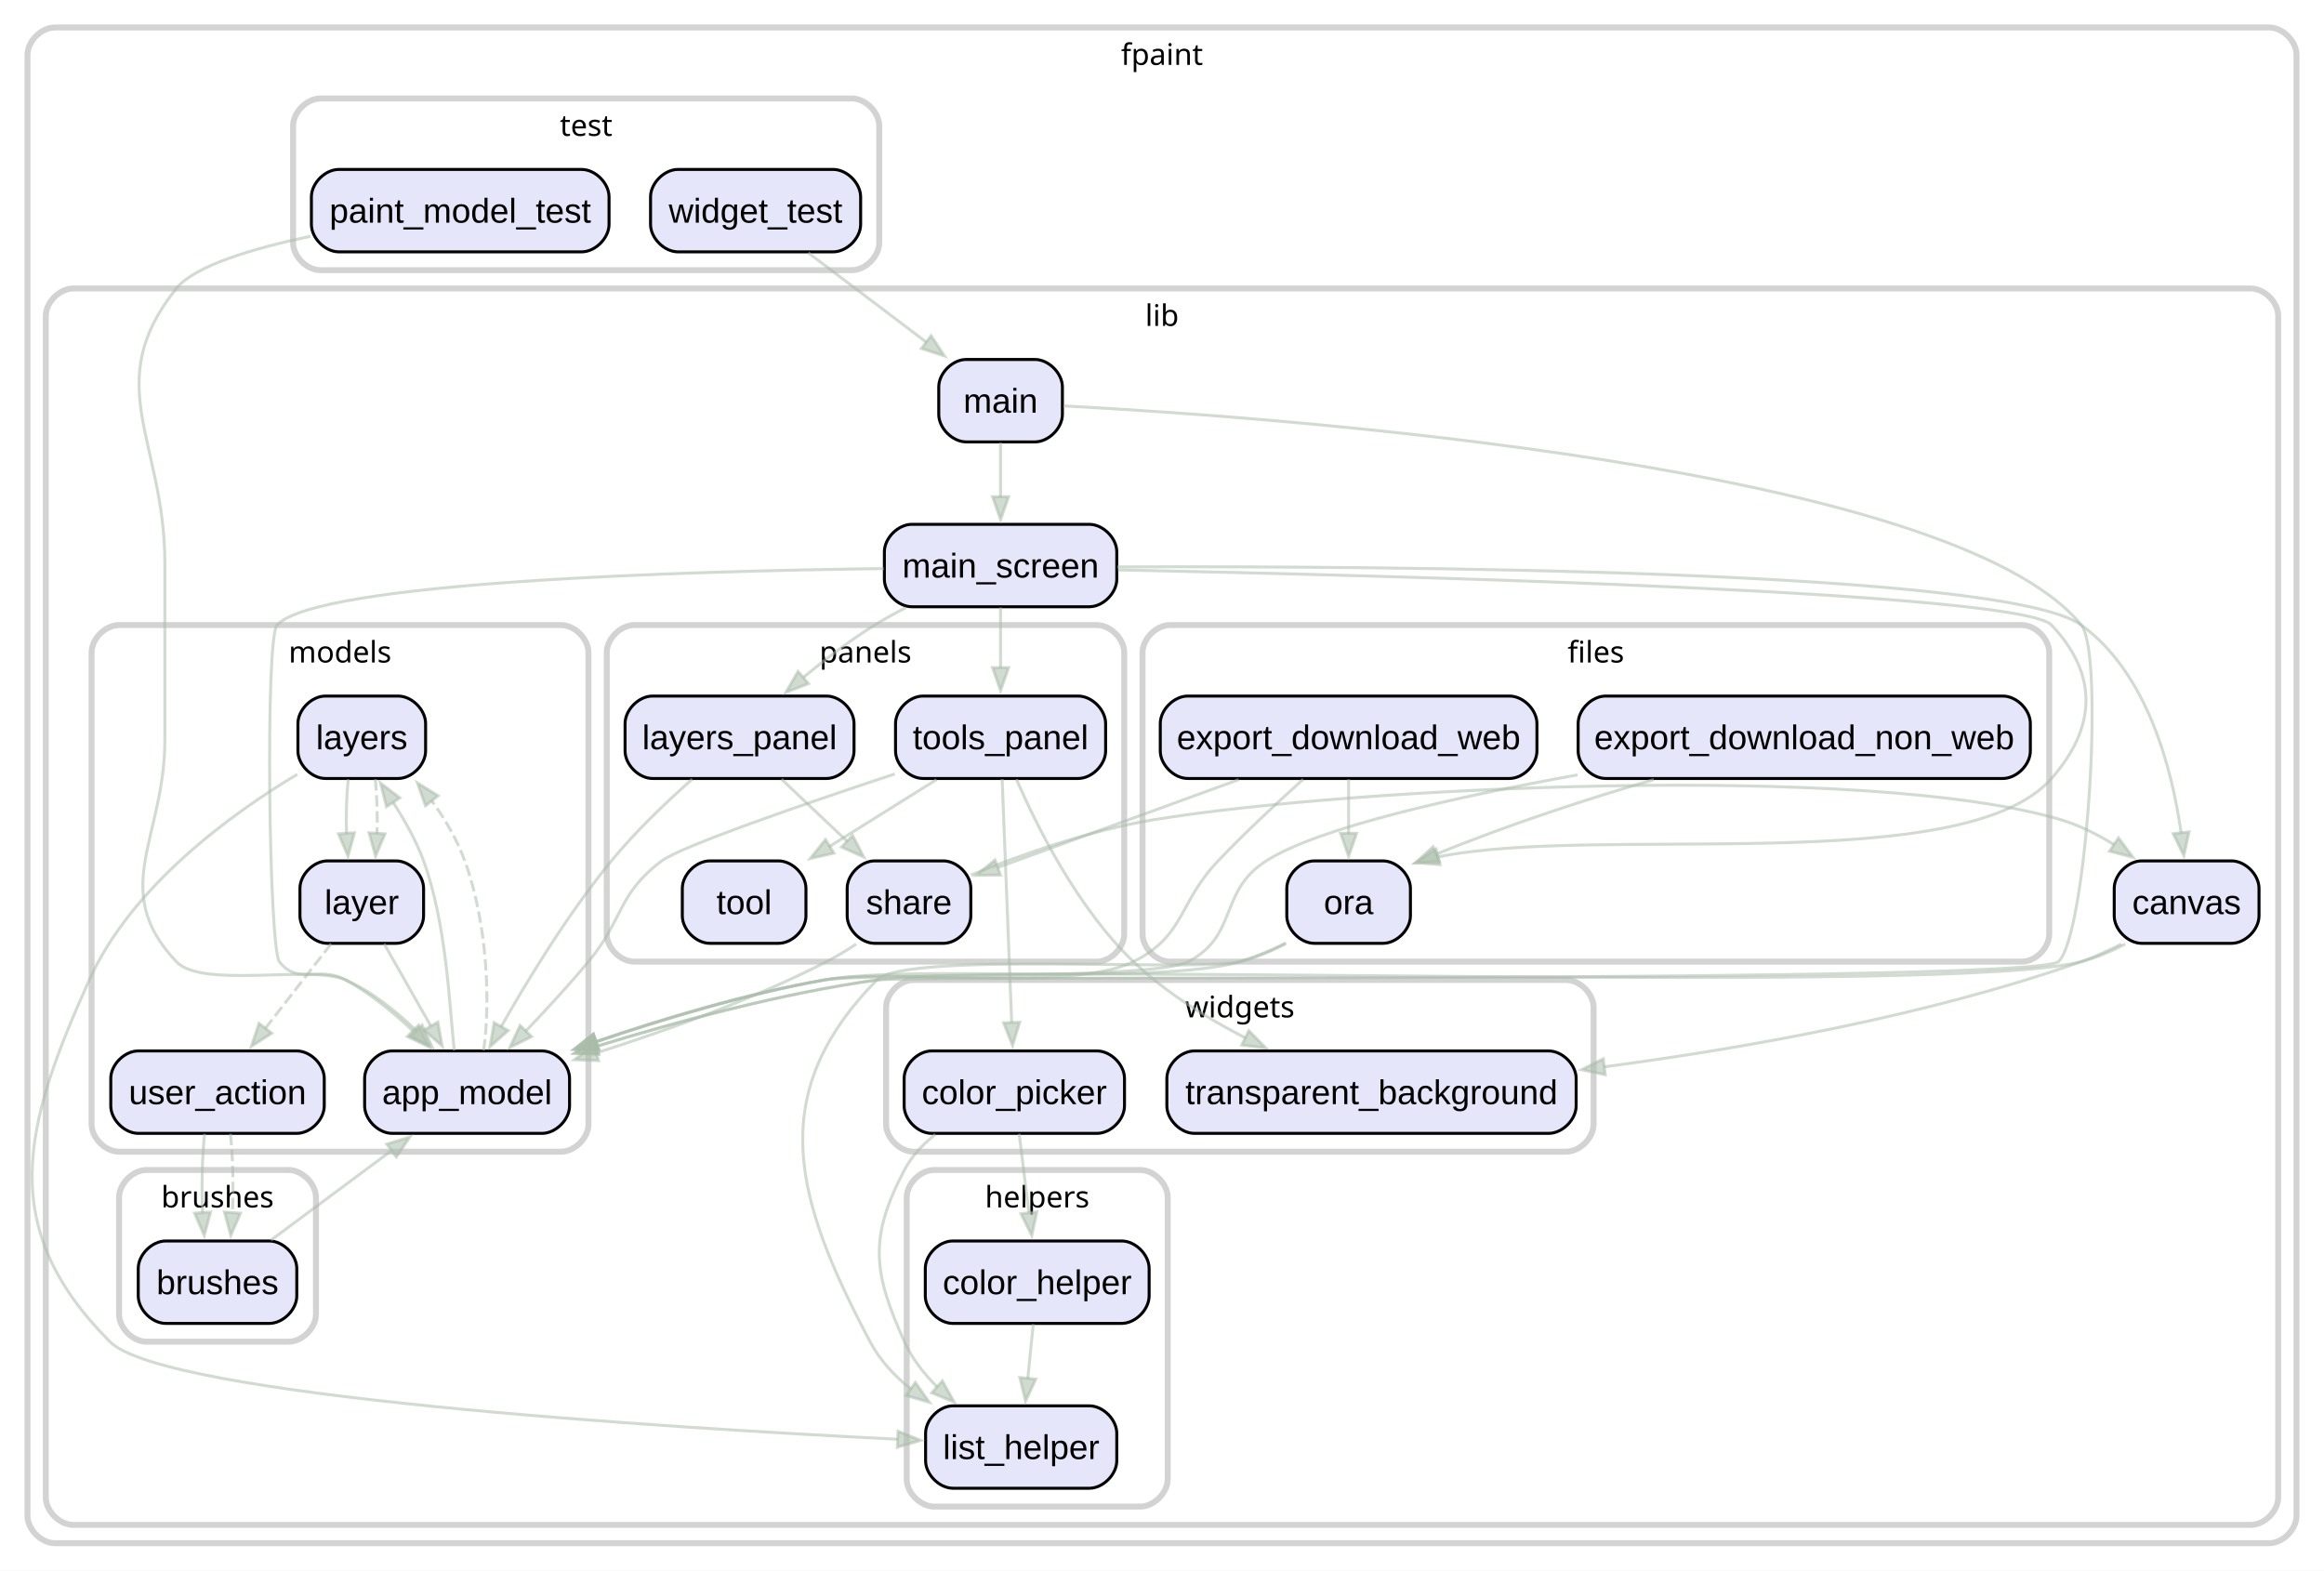
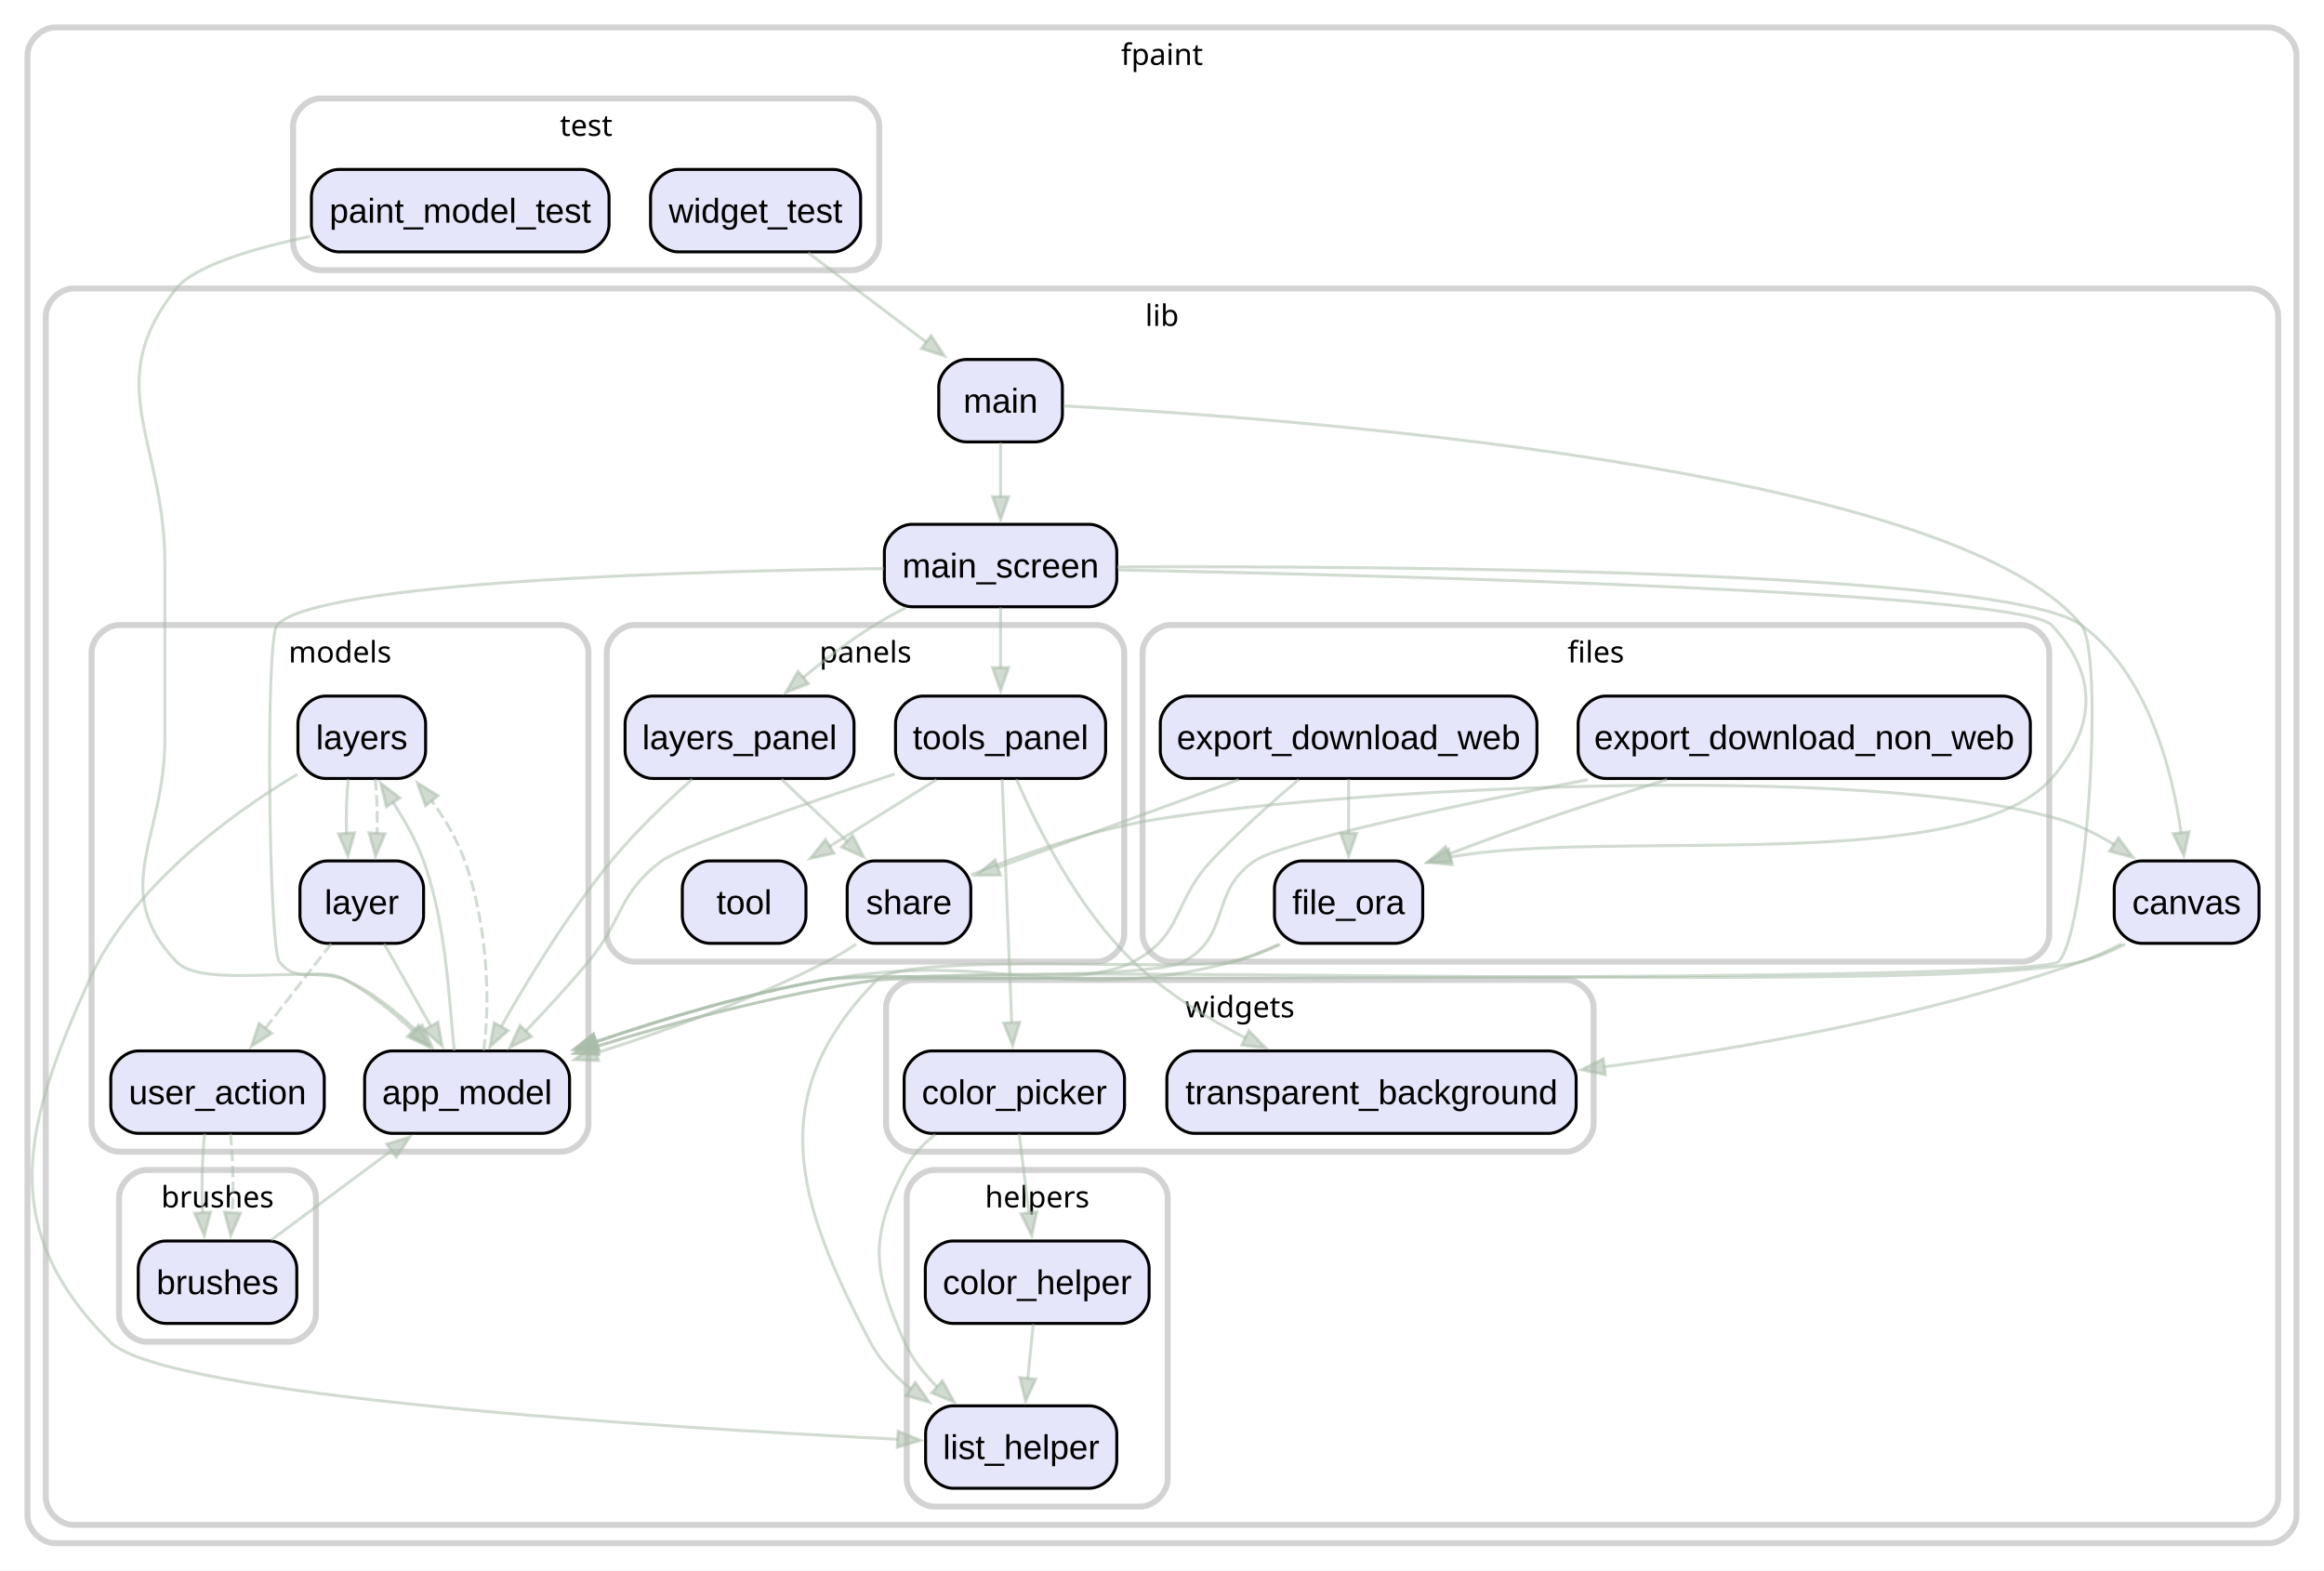
<svg xmlns="http://www.w3.org/2000/svg" width="1015pt" height="686pt" viewBox="0.00 0.00 1015.00 686.00">
  <g id="graph0" class="graph" transform="scale(1 1) rotate(0) translate(4 682)">
    <polygon fill="white" stroke="none" points="-4,4 -4,-682 1011,-682 1011,4 -4,4" />
    <g id="clust1" class="cluster">
      <path fill="none" stroke="lightgray" stroke-width="2.6" d="M20,-8C20,-8 987,-8 987,-8 993,-8 999,-14 999,-20 999,-20 999,-658 999,-658 999,-664 993,-670 987,-670 987,-670 20,-670 20,-670 14,-670 8,-664 8,-658 8,-658 8,-20 8,-20 8,-14 14,-8 20,-8" />
      <text text-anchor="middle" x="503.5" y="-653.65" font-family="Arial Black" font-size="13.00">fpaint</text>
    </g>
    <g id="clust2" class="cluster">
      <path fill="none" stroke="lightgray" stroke-width="2.6" d="M136,-564C136,-564 368,-564 368,-564 374,-564 380,-570 380,-576 380,-576 380,-627 380,-627 380,-633 374,-639 368,-639 368,-639 136,-639 136,-639 130,-639 124,-633 124,-627 124,-627 124,-576 124,-576 124,-570 130,-564 136,-564" />
      <text text-anchor="middle" x="252" y="-622.65" font-family="Arial Black" font-size="13.00">test</text>
    </g>
    <g id="clust3" class="cluster">
      <path fill="none" stroke="lightgray" stroke-width="2.6" d="M28,-16C28,-16 979,-16 979,-16 985,-16 991,-22 991,-28 991,-28 991,-544 991,-544 991,-550 985,-556 979,-556 979,-556 28,-556 28,-556 22,-556 16,-550 16,-544 16,-544 16,-28 16,-28 16,-22 22,-16 28,-16" />
      <text text-anchor="middle" x="503.5" y="-539.65" font-family="Arial Black" font-size="13.00">lib</text>
    </g>
    <g id="clust4" class="cluster">
      <path fill="none" stroke="lightgray" stroke-width="2.6" d="M60,-96C60,-96 122,-96 122,-96 128,-96 134,-102 134,-108 134,-108 134,-159 134,-159 134,-165 128,-171 122,-171 122,-171 60,-171 60,-171 54,-171 48,-165 48,-159 48,-159 48,-108 48,-108 48,-102 54,-96 60,-96" />
      <text text-anchor="middle" x="91" y="-154.65" font-family="Arial Black" font-size="13.00">brushes</text>
    </g>
    <g id="clust5" class="cluster">
      <path fill="none" stroke="lightgray" stroke-width="2.6" d="M273,-262C273,-262 475,-262 475,-262 481,-262 487,-268 487,-274 487,-274 487,-397 487,-397 487,-403 481,-409 475,-409 475,-409 273,-409 273,-409 267,-409 261,-403 261,-397 261,-397 261,-274 261,-274 261,-268 267,-262 273,-262" />
      <text text-anchor="middle" x="374" y="-392.65" font-family="Arial Black" font-size="13.00">panels</text>
    </g>
    <g id="clust6" class="cluster">
      <path fill="none" stroke="lightgray" stroke-width="2.6" d="M48,-179C48,-179 241,-179 241,-179 247,-179 253,-185 253,-191 253,-191 253,-397 253,-397 253,-403 247,-409 241,-409 241,-409 48,-409 48,-409 42,-409 36,-403 36,-397 36,-397 36,-191 36,-191 36,-185 42,-179 48,-179" />
      <text text-anchor="middle" x="144.5" y="-392.65" font-family="Arial Black" font-size="13.00">models</text>
    </g>
    <g id="clust7" class="cluster">
      <path fill="none" stroke="lightgray" stroke-width="2.6" d="M507,-262C507,-262 879,-262 879,-262 885,-262 891,-268 891,-274 891,-274 891,-397 891,-397 891,-403 885,-409 879,-409 879,-409 507,-409 507,-409 501,-409 495,-403 495,-397 495,-397 495,-274 495,-274 495,-268 501,-262 507,-262" />
      <text text-anchor="middle" x="693" y="-392.65" font-family="Arial Black" font-size="13.00">files</text>
    </g>
    <g id="clust8" class="cluster">
      <path fill="none" stroke="lightgray" stroke-width="2.6" d="M404,-24C404,-24 494,-24 494,-24 500,-24 506,-30 506,-36 506,-36 506,-159 506,-159 506,-165 500,-171 494,-171 494,-171 404,-171 404,-171 398,-171 392,-165 392,-159 392,-159 392,-36 392,-36 392,-30 398,-24 404,-24" />
      <text text-anchor="middle" x="449" y="-154.65" font-family="Arial Black" font-size="13.00">helpers</text>
    </g>
    <g id="clust9" class="cluster">
      <path fill="none" stroke="lightgray" stroke-width="2.6" d="M395,-179C395,-179 680,-179 680,-179 686,-179 692,-185 692,-191 692,-191 692,-242 692,-242 692,-248 686,-254 680,-254 680,-254 395,-254 395,-254 389,-254 383,-248 383,-242 383,-242 383,-191 383,-191 383,-185 389,-179 395,-179" />
      <text text-anchor="middle" x="537.5" y="-237.65" font-family="Arial Black" font-size="13.00">widgets</text>
    </g>
    <g id="node1" class="node">
      <path fill="Lavender" stroke="black" stroke-width="1.3" d="M250,-608C250,-608 144,-608 144,-608 138,-608 132,-602 132,-596 132,-596 132,-584 132,-584 132,-578 138,-572 144,-572 144,-572 250,-572 250,-572 256,-572 262,-578 262,-584 262,-584 262,-596 262,-596 262,-602 256,-608 250,-608" />
      <text text-anchor="middle" x="197" y="-584.75" font-family="Arial" font-size="15.00">paint_model_test</text>
    </g>
    <g id="node10" class="node">
      <path fill="Lavender" stroke="black" stroke-width="1.3" d="M232.75,-223C232.75,-223 167.25,-223 167.25,-223 161.25,-223 155.25,-217 155.25,-211 155.25,-211 155.25,-199 155.25,-199 155.25,-193 161.25,-187 167.25,-187 167.25,-187 232.75,-187 232.75,-187 238.75,-187 244.75,-193 244.75,-199 244.75,-199 244.75,-211 244.75,-211 244.75,-217 238.75,-223 232.75,-223" />
      <text text-anchor="middle" x="200" y="-199.75" font-family="Arial" font-size="15.00">app_model</text>
    </g>
    <g id="edge1" class="edge">
      <path fill="none" stroke="#aabbaa" stroke-width="1.3" stroke-opacity="0.533" d="M131.52,-578.8C105.96,-573.4 80.88,-565.82 73,-556 39.59,-514.37 68,-489.38 68,-436 68,-436 68,-436 68,-359 68,-315.83 43.34,-293.37 73,-262 84.36,-249.98 131.91,-260.77 147,-254 158.55,-248.82 169.31,-240.14 178.08,-231.58" />
      <polygon fill="#aabbaa" fill-opacity="0.533" stroke="#aabbaa" stroke-width="1.3" stroke-opacity="0.533" points="180.37,-234.25 184.77,-224.62 175.32,-229.4 180.37,-234.25" />
    </g>
    <g id="node2" class="node">
      <path fill="Lavender" stroke="black" stroke-width="1.3" d="M359.88,-608C359.88,-608 292.12,-608 292.12,-608 286.12,-608 280.12,-602 280.12,-596 280.12,-596 280.12,-584 280.12,-584 280.12,-578 286.12,-572 292.12,-572 292.12,-572 359.88,-572 359.88,-572 365.88,-572 371.88,-578 371.88,-584 371.88,-584 371.88,-596 371.88,-596 371.88,-602 365.88,-608 359.88,-608" />
      <text text-anchor="middle" x="326" y="-584.75" font-family="Arial" font-size="15.00">widget_test</text>
    </g>
    <g id="node12" class="node">
      <path fill="Lavender" stroke="black" stroke-width="1.3" d="M448,-525C448,-525 418,-525 418,-525 412,-525 406,-519 406,-513 406,-513 406,-501 406,-501 406,-495 412,-489 418,-489 418,-489 448,-489 448,-489 454,-489 460,-495 460,-501 460,-501 460,-513 460,-513 460,-519 454,-525 448,-525" />
      <text text-anchor="middle" x="433" y="-501.75" font-family="Arial" font-size="15.00">main</text>
    </g>
    <g id="edge2" class="edge">
      <path fill="none" stroke="#aabbaa" stroke-width="1.3" stroke-opacity="0.533" d="M348.95,-571.62C364.05,-560.2 384.01,-545.08 400.7,-532.45" />
      <polygon fill="#aabbaa" fill-opacity="0.533" stroke="#aabbaa" stroke-width="1.3" stroke-opacity="0.533" points="402.65,-535.36 408.51,-526.54 398.43,-529.78 402.65,-535.36" />
    </g>
    <g id="node3" class="node">
      <path fill="Lavender" stroke="black" stroke-width="1.3" d="M113.62,-140C113.62,-140 68.38,-140 68.38,-140 62.38,-140 56.38,-134 56.38,-128 56.38,-128 56.38,-116 56.38,-116 56.38,-110 62.38,-104 68.38,-104 68.38,-104 113.62,-104 113.62,-104 119.62,-104 125.62,-110 125.62,-116 125.62,-116 125.62,-128 125.62,-128 125.62,-134 119.62,-140 113.62,-140" />
      <text text-anchor="middle" x="91" y="-116.75" font-family="Arial" font-size="15.00">brushes</text>
    </g>
    <g id="edge3" class="edge">
      <path fill="none" stroke="#aabbaa" stroke-width="1.3" stroke-opacity="0.533" d="M114.34,-140.35C129.71,-151.77 150.05,-166.88 167.05,-179.52" />
      <polygon fill="#aabbaa" fill-opacity="0.533" stroke="#aabbaa" stroke-width="1.3" stroke-opacity="0.533" points="164.92,-182.29 175.04,-185.45 169.1,-176.68 164.92,-182.29" />
    </g>
    <g id="node4" class="node">
      <path fill="Lavender" stroke="black" stroke-width="1.3" d="M466.88,-378C466.88,-378 399.12,-378 399.12,-378 393.12,-378 387.12,-372 387.12,-366 387.12,-366 387.12,-354 387.12,-354 387.12,-348 393.12,-342 399.12,-342 399.12,-342 466.88,-342 466.88,-342 472.88,-342 478.88,-348 478.88,-354 478.88,-354 478.88,-366 478.88,-366 478.88,-372 472.88,-378 466.88,-378" />
      <text text-anchor="middle" x="433" y="-354.75" font-family="Arial" font-size="15.00">tools_panel</text>
    </g>
    <g id="node6" class="node">
      <path fill="Lavender" stroke="black" stroke-width="1.3" d="M336,-306C336,-306 306,-306 306,-306 300,-306 294,-300 294,-294 294,-294 294,-282 294,-282 294,-276 300,-270 306,-270 306,-270 336,-270 336,-270 342,-270 348,-276 348,-282 348,-282 348,-294 348,-294 348,-300 342,-306 336,-306" />
      <text text-anchor="middle" x="321" y="-282.75" font-family="Arial" font-size="15.00">tool</text>
    </g>
    <g id="edge5" class="edge">
      <path fill="none" stroke="#aabbaa" stroke-width="1.3" stroke-opacity="0.533" d="M405.03,-341.52C390.78,-332.61 373.28,-321.67 357.94,-312.09" />
      <polygon fill="#aabbaa" fill-opacity="0.533" stroke="#aabbaa" stroke-width="1.3" stroke-opacity="0.533" points="360.23,-309.39 349.9,-307.06 356.52,-315.33 360.23,-309.39" />
    </g>
    <g id="edge4" class="edge">
      <path fill="none" stroke="#aabbaa" stroke-width="1.3" stroke-opacity="0.533" d="M386.79,-343.98C346.61,-330.67 293.52,-312.38 285,-306 265.65,-291.5 268.45,-280.6 253,-262 244.44,-251.7 234.48,-240.9 225.52,-231.56" />
      <polygon fill="#aabbaa" fill-opacity="0.533" stroke="#aabbaa" stroke-width="1.3" stroke-opacity="0.533" points="228.16,-229.26 218.68,-224.53 223.14,-234.14 228.16,-229.26" />
    </g>
    <g id="node20" class="node">
      <path fill="Lavender" stroke="black" stroke-width="1.3" d="M672.38,-223C672.38,-223 517.62,-223 517.62,-223 511.62,-223 505.62,-217 505.62,-211 505.62,-211 505.62,-199 505.62,-199 505.62,-193 511.62,-187 517.62,-187 517.62,-187 672.38,-187 672.38,-187 678.38,-187 684.38,-193 684.38,-199 684.38,-199 684.38,-211 684.38,-211 684.38,-217 678.38,-223 672.38,-223" />
      <text text-anchor="middle" x="595" y="-199.75" font-family="Arial" font-size="15.00">transparent_background</text>
    </g>
    <g id="edge7" class="edge">
      <path fill="none" stroke="#aabbaa" stroke-width="1.3" stroke-opacity="0.533" d="M439.92,-341.69C449.02,-320.68 466.75,-285.19 491,-262 505.12,-248.5 523.12,-237.3 540.17,-228.55" />
      <polygon fill="#aabbaa" fill-opacity="0.533" stroke="#aabbaa" stroke-width="1.3" stroke-opacity="0.533" points="541.42,-231.84 548.85,-224.29 538.33,-225.55 541.42,-231.84" />
    </g>
    <g id="node21" class="node">
      <path fill="Lavender" stroke="black" stroke-width="1.3" d="M475.12,-223C475.12,-223 402.88,-223 402.88,-223 396.88,-223 390.88,-217 390.88,-211 390.88,-211 390.88,-199 390.88,-199 390.88,-193 396.88,-187 402.88,-187 402.88,-187 475.12,-187 475.12,-187 481.12,-187 487.12,-193 487.12,-199 487.12,-199 487.12,-211 487.12,-211 487.12,-217 481.12,-223 475.12,-223" />
      <text text-anchor="middle" x="439" y="-199.75" font-family="Arial" font-size="15.00">color_picker</text>
    </g>
    <g id="edge6" class="edge">
      <path fill="none" stroke="#aabbaa" stroke-width="1.3" stroke-opacity="0.533" d="M433.68,-341.75C434.69,-315.92 436.61,-266.88 437.85,-235.35" />
      <polygon fill="#aabbaa" fill-opacity="0.533" stroke="#aabbaa" stroke-width="1.3" stroke-opacity="0.533" points="441.34,-235.52 438.24,-225.39 434.35,-235.25 441.34,-235.52" />
    </g>
    <g id="node5" class="node">
      <path fill="Lavender" stroke="black" stroke-width="1.3" d="M357,-378C357,-378 281,-378 281,-378 275,-378 269,-372 269,-366 269,-366 269,-354 269,-354 269,-348 275,-342 281,-342 281,-342 357,-342 357,-342 363,-342 369,-348 369,-354 369,-354 369,-366 369,-366 369,-372 363,-378 357,-378" />
      <text text-anchor="middle" x="319" y="-354.75" font-family="Arial" font-size="15.00">layers_panel</text>
    </g>
    <g id="node7" class="node">
      <path fill="Lavender" stroke="black" stroke-width="1.3" d="M408,-306C408,-306 378,-306 378,-306 372,-306 366,-300 366,-294 366,-294 366,-282 366,-282 366,-276 372,-270 378,-270 378,-270 408,-270 408,-270 414,-270 420,-276 420,-282 420,-282 420,-294 420,-294 420,-300 414,-306 408,-306" />
      <text text-anchor="middle" x="393" y="-282.75" font-family="Arial" font-size="15.00">share</text>
    </g>
    <g id="edge9" class="edge">
      <path fill="none" stroke="#aabbaa" stroke-width="1.3" stroke-opacity="0.533" d="M337.29,-341.7C346.01,-333.45 356.6,-323.43 366.21,-314.35" />
      <polygon fill="#aabbaa" fill-opacity="0.533" stroke="#aabbaa" stroke-width="1.3" stroke-opacity="0.533" points="368.37,-317.11 373.23,-307.7 363.56,-312.03 368.37,-317.11" />
    </g>
    <g id="edge8" class="edge">
      <path fill="none" stroke="#aabbaa" stroke-width="1.3" stroke-opacity="0.533" d="M298.36,-341.73C287.22,-331.87 273.62,-318.93 263,-306 244.23,-283.15 226.63,-254.34 214.83,-233.52" />
      <polygon fill="#aabbaa" fill-opacity="0.533" stroke="#aabbaa" stroke-width="1.3" stroke-opacity="0.533" points="217.94,-231.9 210.01,-224.87 211.82,-235.31 217.94,-231.9" />
    </g>
    <g id="edge11" class="edge">
      <path fill="none" stroke="#aabbaa" stroke-width="1.3" stroke-opacity="0.533" d="M369.93,-269.66C365.75,-266.9 361.33,-264.23 357,-262 324.93,-245.52 286.9,-231.82 256.29,-222.09" />
      <polygon fill="#aabbaa" fill-opacity="0.533" stroke="#aabbaa" stroke-width="1.3" stroke-opacity="0.533" points="257.42,-218.78 246.83,-219.15 255.34,-225.46 257.42,-218.78" />
    </g>
    <g id="node16" class="node">
      <path fill="Lavender" stroke="black" stroke-width="1.3" d="M970.62,-306C970.62,-306 931.38,-306 931.38,-306 925.38,-306 919.38,-300 919.38,-294 919.38,-294 919.38,-282 919.38,-282 919.38,-276 925.38,-270 931.38,-270 931.38,-270 970.62,-270 970.62,-270 976.62,-270 982.62,-276 982.62,-282 982.62,-282 982.62,-294 982.62,-294 982.62,-300 976.62,-306 970.62,-306" />
      <text text-anchor="middle" x="951" y="-282.75" font-family="Arial" font-size="15.00">canvas</text>
    </g>
    <g id="edge10" class="edge">
      <path fill="none" stroke="#aabbaa" stroke-width="1.3" stroke-opacity="0.533" d="M420.09,-299.85C441.35,-308.47 471.95,-319.41 500,-324 586.84,-338.22 811.67,-349.15 896,-324 904.1,-321.58 912.12,-317.55 919.43,-313.04" />
      <polygon fill="#aabbaa" fill-opacity="0.533" stroke="#aabbaa" stroke-width="1.3" stroke-opacity="0.533" points="921.23,-316.04 927.58,-307.56 917.33,-310.23 921.23,-316.04" />
    </g>
    <g id="node8" class="node">
      <path fill="Lavender" stroke="black" stroke-width="1.3" d="M169.88,-378C169.88,-378 138.12,-378 138.12,-378 132.12,-378 126.12,-372 126.12,-366 126.12,-366 126.12,-354 126.12,-354 126.12,-348 132.12,-342 138.12,-342 138.12,-342 169.88,-342 169.88,-342 175.88,-342 181.88,-348 181.88,-354 181.88,-354 181.88,-366 181.88,-366 181.88,-372 175.88,-378 169.88,-378" />
      <text text-anchor="middle" x="154" y="-354.75" font-family="Arial" font-size="15.00">layers</text>
    </g>
    <g id="node11" class="node">
      <path fill="Lavender" stroke="black" stroke-width="1.3" d="M169,-306C169,-306 139,-306 139,-306 133,-306 127,-300 127,-294 127,-294 127,-282 127,-282 127,-276 133,-270 139,-270 139,-270 169,-270 169,-270 175,-270 181,-276 181,-282 181,-282 181,-294 181,-294 181,-300 175,-306 169,-306" />
      <text text-anchor="middle" x="154" y="-282.75" font-family="Arial" font-size="15.00">layer</text>
    </g>
    <g id="edge13" class="edge">
      <path fill="none" stroke="#aabbaa" stroke-width="1.3" stroke-opacity="0.533" d="M148.08,-341.7C147.34,-334.49 147.09,-325.93 147.34,-317.82" />
      <polygon fill="#aabbaa" fill-opacity="0.533" stroke="#aabbaa" stroke-width="1.3" stroke-opacity="0.533" points="150.82,-318.27 147.98,-308.07 143.84,-317.82 150.82,-318.27" />
    </g>
    <g id="edge14" class="edge">
      <path fill="none" stroke="#aabbaa" stroke-width="1.3" stroke-dasharray="5,2" stroke-opacity="0.533" d="M159.92,-341.7C160.66,-334.49 160.91,-325.93 160.66,-317.82" />
      <polygon fill="#aabbaa" fill-opacity="0.533" stroke="#aabbaa" stroke-width="1.3" stroke-opacity="0.533" points="164.16,-317.82 160.02,-308.07 157.18,-318.27 164.16,-317.82" />
    </g>
    <g id="node18" class="node">
      <path fill="Lavender" stroke="black" stroke-width="1.3" d="M471.75,-68C471.75,-68 412.25,-68 412.25,-68 406.25,-68 400.25,-62 400.25,-56 400.25,-56 400.25,-44 400.25,-44 400.25,-38 406.25,-32 412.25,-32 412.25,-32 471.75,-32 471.75,-32 477.75,-32 483.75,-38 483.75,-44 483.75,-44 483.75,-56 483.75,-56 483.75,-62 477.75,-68 471.75,-68" />
      <text text-anchor="middle" x="442" y="-44.75" font-family="Arial" font-size="15.00">list_helper</text>
    </g>
    <g id="edge12" class="edge">
      <path fill="none" stroke="#aabbaa" stroke-width="1.3" stroke-opacity="0.533" d="M125.88,-343.86C96.93,-326.5 53.53,-295.06 35,-254 6.07,-189.89 -5.62,-145.85 44,-96 67.86,-72.03 285.31,-58.5 388.33,-53.39" />
      <polygon fill="#aabbaa" fill-opacity="0.533" stroke="#aabbaa" stroke-width="1.3" stroke-opacity="0.533" points="388.23,-56.9 398.05,-52.92 387.89,-49.91 388.23,-56.9" />
    </g>
    <g id="node9" class="node">
      <path fill="Lavender" stroke="black" stroke-width="1.3" d="M125.62,-223C125.62,-223 56.38,-223 56.38,-223 50.38,-223 44.38,-217 44.38,-211 44.38,-211 44.38,-199 44.38,-199 44.38,-193 50.38,-187 56.38,-187 56.38,-187 125.62,-187 125.62,-187 131.62,-187 137.62,-193 137.62,-199 137.62,-199 137.62,-211 137.62,-211 137.62,-217 131.62,-223 125.62,-223" />
      <text text-anchor="middle" x="91" y="-199.75" font-family="Arial" font-size="15.00">user_action</text>
    </g>
    <g id="edge15" class="edge">
      <path fill="none" stroke="#aabbaa" stroke-width="1.3" stroke-opacity="0.533" d="M85.36,-186.82C84.28,-176.8 83.99,-163.88 84.49,-152.29" />
      <polygon fill="#aabbaa" fill-opacity="0.533" stroke="#aabbaa" stroke-width="1.3" stroke-opacity="0.533" points="87.97,-152.62 85.2,-142.4 80.99,-152.12 87.97,-152.62" />
    </g>
    <g id="edge16" class="edge">
      <path fill="none" stroke="#aabbaa" stroke-width="1.3" stroke-dasharray="5,2" stroke-opacity="0.533" d="M96.64,-186.82C97.72,-176.8 98.01,-163.88 97.51,-152.29" />
      <polygon fill="#aabbaa" fill-opacity="0.533" stroke="#aabbaa" stroke-width="1.3" stroke-opacity="0.533" points="101.01,-152.12 96.8,-142.4 94.03,-152.62 101.01,-152.12" />
    </g>
    <g id="edge17" class="edge">
      <path fill="none" stroke="#aabbaa" stroke-width="1.3" stroke-opacity="0.533" d="M194.4,-223.19C192.2,-243.58 191.06,-278.28 181,-306 177.76,-314.91 172.69,-323.77 167.7,-331.61" />
      <polygon fill="#aabbaa" fill-opacity="0.533" stroke="#aabbaa" stroke-width="1.3" stroke-opacity="0.533" points="164.78,-329.68 162.2,-339.96 170.62,-333.53 164.78,-329.68" />
    </g>
    <g id="edge18" class="edge">
      <path fill="none" stroke="#aabbaa" stroke-width="1.3" stroke-dasharray="5,2" stroke-opacity="0.533" d="M207.22,-223.19C210.2,-243.58 209.06,-278.28 199,-306 195.65,-315.22 190.34,-324.37 184.45,-332.41" />
      <polygon fill="#aabbaa" fill-opacity="0.533" stroke="#aabbaa" stroke-width="1.3" stroke-opacity="0.533" points="181.84,-330.08 178.3,-340.07 187.29,-334.46 181.84,-330.08" />
    </g>
    <g id="edge20" class="edge">
      <path fill="none" stroke="#aabbaa" stroke-width="1.3" stroke-dasharray="5,2" stroke-opacity="0.533" d="M140.64,-269.82C132.26,-259.05 121.28,-244.94 111.78,-232.72" />
      <polygon fill="#aabbaa" fill-opacity="0.533" stroke="#aabbaa" stroke-width="1.3" stroke-opacity="0.533" points="114.67,-230.73 105.77,-224.99 109.14,-235.03 114.67,-230.73" />
    </g>
    <g id="edge19" class="edge">
      <path fill="none" stroke="#aabbaa" stroke-width="1.3" stroke-opacity="0.533" d="M163.76,-269.82C169.69,-259.37 177.41,-245.77 184.2,-233.81" />
      <polygon fill="#aabbaa" fill-opacity="0.533" stroke="#aabbaa" stroke-width="1.3" stroke-opacity="0.533" points="187.23,-235.57 189.13,-225.14 181.15,-232.11 187.23,-235.57" />
    </g>
    <g id="edge22" class="edge">
      <path fill="none" stroke="#aabbaa" stroke-width="1.3" stroke-opacity="0.533" d="M460.43,-504.73C552.51,-499.84 848.04,-478.86 905,-409 915.35,-396.31 907.19,-272.93 895,-262 884.33,-252.43 393.2,-255.98 379,-254 337.2,-248.16 291.24,-235.71 256.36,-224.94" />
      <polygon fill="#aabbaa" fill-opacity="0.533" stroke="#aabbaa" stroke-width="1.3" stroke-opacity="0.533" points="257.44,-221.62 246.85,-221.96 255.35,-228.3 257.44,-221.62" />
    </g>
    <g id="node17" class="node">
      <path fill="Lavender" stroke="black" stroke-width="1.3" d="M471.75,-453C471.75,-453 394.25,-453 394.25,-453 388.25,-453 382.25,-447 382.25,-441 382.25,-441 382.25,-429 382.25,-429 382.25,-423 388.25,-417 394.25,-417 394.25,-417 471.75,-417 471.75,-417 477.75,-417 483.75,-423 483.75,-429 483.75,-429 483.75,-441 483.75,-441 483.75,-447 477.75,-453 471.75,-453" />
      <text text-anchor="middle" x="433" y="-429.75" font-family="Arial" font-size="15.00">main_screen</text>
    </g>
    <g id="edge21" class="edge">
      <path fill="none" stroke="#aabbaa" stroke-width="1.3" stroke-opacity="0.533" d="M433,-488.7C433,-481.49 433,-472.93 433,-464.82" />
      <polygon fill="#aabbaa" fill-opacity="0.533" stroke="#aabbaa" stroke-width="1.3" stroke-opacity="0.533" points="436.5,-465.07 433,-455.07 429.5,-465.07 436.5,-465.07" />
    </g>
    <g id="node13" class="node">
-       <path fill="Lavender" stroke="black" stroke-width="1.3" d="M600,-306C600,-306 570,-306 570,-306 564,-306 558,-300 558,-294 558,-294 558,-282 558,-282 558,-276 564,-270 570,-270 570,-270 600,-270 600,-270 606,-270 612,-276 612,-282 612,-282 612,-294 612,-294 612,-300 606,-306 600,-306" />
-       <text text-anchor="middle" x="585" y="-282.75" font-family="Arial" font-size="15.00">ora</text>
-     </g>
-     <g id="edge24" class="edge">
-       <path fill="none" stroke="#aabbaa" stroke-width="1.3" stroke-opacity="0.533" d="M557.52,-269.79C551.31,-266.65 544.6,-263.8 538,-262 498.94,-251.34 395.89,-260.9 356,-254 322.23,-248.16 285.55,-237.13 256.25,-227.11" />
-       <polygon fill="#aabbaa" fill-opacity="0.533" stroke="#aabbaa" stroke-width="1.3" stroke-opacity="0.533" points="257.44,-223.82 246.85,-223.83 255.14,-230.43 257.44,-223.82" />
-     </g>
-     <g id="edge23" class="edge">
-       <path fill="none" stroke="#aabbaa" stroke-width="1.3" stroke-opacity="0.533" d="M557.66,-270.21C551.11,-266.92 543.98,-263.9 537,-262 520.04,-257.39 391.34,-266.52 379,-254 329.7,-203.98 343.18,-158.1 376,-96 380.28,-87.9 386.75,-80.98 394,-75.17" />
-       <polygon fill="#aabbaa" fill-opacity="0.533" stroke="#aabbaa" stroke-width="1.3" stroke-opacity="0.533" points="395.77,-78.21 401.88,-69.55 391.7,-72.51 395.77,-78.21" />
-     </g>
-     <g id="node14" class="node">
      <path fill="Lavender" stroke="black" stroke-width="1.3" d="M655.25,-378C655.25,-378 514.75,-378 514.75,-378 508.75,-378 502.75,-372 502.75,-366 502.75,-366 502.75,-354 502.75,-354 502.75,-348 508.75,-342 514.75,-342 514.75,-342 655.25,-342 655.25,-342 661.25,-342 667.25,-348 667.25,-354 667.25,-354 667.25,-366 667.25,-366 667.25,-372 661.25,-378 655.25,-378" />
      <text text-anchor="middle" x="585" y="-354.75" font-family="Arial" font-size="15.00">export_download_web</text>
    </g>
-     <g id="edge27" class="edge">
+     <g id="edge25" class="edge">
      <path fill="none" stroke="#aabbaa" stroke-width="1.3" stroke-opacity="0.533" d="M537.05,-341.52C504.45,-329.63 461.89,-314.11 431.5,-303.04" />
      <polygon fill="#aabbaa" fill-opacity="0.533" stroke="#aabbaa" stroke-width="1.3" stroke-opacity="0.533" points="432.94,-299.83 422.34,-299.7 430.54,-306.41 432.94,-299.83" />
    </g>
-     <g id="edge26" class="edge">
-       <path fill="none" stroke="#aabbaa" stroke-width="1.3" stroke-opacity="0.533" d="M565.18,-341.66C553.95,-331.57 539.83,-318.43 528,-306 510.39,-287.49 513.83,-273.47 491,-262 464.14,-248.51 385.57,-259.35 356,-254 322.28,-247.9 285.6,-236.85 256.28,-226.89" />
+     <g id="edge24" class="edge">
+       <path fill="none" stroke="#aabbaa" stroke-width="1.3" stroke-opacity="0.533" d="M563.27,-341.53C551.46,-331.61 536.88,-318.68 525,-306 508.11,-287.96 512.85,-273.54 491,-262 464.43,-247.96 385.57,-259.35 356,-254 322.28,-247.9 285.6,-236.85 256.28,-226.89" />
      <polygon fill="#aabbaa" fill-opacity="0.533" stroke="#aabbaa" stroke-width="1.3" stroke-opacity="0.533" points="257.48,-223.6 246.88,-223.64 255.19,-230.22 257.48,-223.6" />
    </g>
-     <g id="edge25" class="edge">
+     <g id="node14" class="node">
+       <path fill="Lavender" stroke="black" stroke-width="1.3" d="M605.38,-306C605.38,-306 564.62,-306 564.62,-306 558.62,-306 552.62,-300 552.62,-294 552.62,-294 552.62,-282 552.62,-282 552.62,-276 558.62,-270 564.62,-270 564.62,-270 605.38,-270 605.38,-270 611.38,-270 617.38,-276 617.38,-282 617.38,-282 617.38,-294 617.38,-294 617.38,-300 611.38,-306 605.38,-306" />
+       <text text-anchor="middle" x="585" y="-282.75" font-family="Arial" font-size="15.00">file_ora</text>
+     </g>
+     <g id="edge23" class="edge">
      <path fill="none" stroke="#aabbaa" stroke-width="1.3" stroke-opacity="0.533" d="M585,-341.7C585,-334.49 585,-325.93 585,-317.82" />
      <polygon fill="#aabbaa" fill-opacity="0.533" stroke="#aabbaa" stroke-width="1.3" stroke-opacity="0.533" points="588.5,-318.07 585,-308.07 581.5,-318.07 588.5,-318.07" />
+     </g>
+     <g id="edge27" class="edge">
+       <path fill="none" stroke="#aabbaa" stroke-width="1.3" stroke-opacity="0.533" d="M555.12,-269.54C548.68,-266.5 541.76,-263.76 535,-262 457.92,-241.98 434.47,-267.6 356,-254 322.23,-248.15 285.55,-237.11 256.25,-227.1" />
+       <polygon fill="#aabbaa" fill-opacity="0.533" stroke="#aabbaa" stroke-width="1.3" stroke-opacity="0.533" points="257.44,-223.81 246.85,-223.82 255.14,-230.42 257.44,-223.81" />
+     </g>
+     <g id="edge26" class="edge">
+       <path fill="none" stroke="#aabbaa" stroke-width="1.3" stroke-opacity="0.533" d="M554.48,-269.58C547.91,-266.54 540.87,-263.78 534,-262 517.31,-257.67 391.1,-266.29 379,-254 329.72,-203.95 343.18,-158.1 376,-96 380.28,-87.9 386.75,-80.98 394,-75.17" />
+       <polygon fill="#aabbaa" fill-opacity="0.533" stroke="#aabbaa" stroke-width="1.3" stroke-opacity="0.533" points="395.77,-78.21 401.88,-69.55 391.7,-72.51 395.77,-78.21" />
    </g>
    <g id="node15" class="node">
      <path fill="Lavender" stroke="black" stroke-width="1.3" d="M870.75,-378C870.75,-378 697.25,-378 697.25,-378 691.25,-378 685.25,-372 685.25,-366 685.25,-366 685.25,-354 685.25,-354 685.25,-348 691.25,-342 697.25,-342 697.25,-342 870.75,-342 870.75,-342 876.75,-342 882.75,-348 882.75,-354 882.75,-354 882.75,-366 882.75,-366 882.75,-372 876.75,-378 870.75,-378" />
      <text text-anchor="middle" x="784" y="-354.75" font-family="Arial" font-size="15.00">export_download_non_web</text>
    </g>
    <g id="edge29" class="edge">
-       <path fill="none" stroke="#aabbaa" stroke-width="1.3" stroke-opacity="0.533" d="M684.98,-343.57C631.47,-333.89 571.79,-320.53 549,-306 528.16,-292.72 536.9,-273.45 515,-262 499.32,-253.81 373.42,-257.07 356,-254 322.25,-248.05 285.57,-237.01 256.26,-227.02" />
-       <polygon fill="#aabbaa" fill-opacity="0.533" stroke="#aabbaa" stroke-width="1.3" stroke-opacity="0.533" points="257.46,-223.73 246.86,-223.75 255.16,-230.34 257.46,-223.73" />
+       <path fill="none" stroke="#aabbaa" stroke-width="1.3" stroke-opacity="0.533" d="M689.47,-341.5C627.8,-329.51 556.5,-314.32 544,-306 524.09,-292.75 533.95,-273.55 513,-262 497.7,-253.57 373.2,-257.04 356,-254 322.25,-248.04 285.57,-237 256.26,-227.01" />
+       <polygon fill="#aabbaa" fill-opacity="0.533" stroke="#aabbaa" stroke-width="1.3" stroke-opacity="0.533" points="257.46,-223.72 246.86,-223.74 255.16,-230.33 257.46,-223.72" />
    </g>
    <g id="edge28" class="edge">
-       <path fill="none" stroke="#aabbaa" stroke-width="1.3" stroke-opacity="0.533" d="M718.3,-341.52C689.9,-333.23 656.25,-322.42 623.01,-308.83" />
-       <polygon fill="#aabbaa" fill-opacity="0.533" stroke="#aabbaa" stroke-width="1.3" stroke-opacity="0.533" points="624.63,-305.71 614.05,-305.08 621.93,-312.17 624.63,-305.71" />
+       <path fill="none" stroke="#aabbaa" stroke-width="1.3" stroke-opacity="0.533" d="M724.13,-341.53C696.07,-332.89 662.04,-321.77 628.39,-308.83" />
+       <polygon fill="#aabbaa" fill-opacity="0.533" stroke="#aabbaa" stroke-width="1.3" stroke-opacity="0.533" points="629.91,-305.67 619.33,-305.29 627.36,-312.19 629.91,-305.67" />
    </g>
    <g id="edge31" class="edge">
      <path fill="none" stroke="#aabbaa" stroke-width="1.3" stroke-opacity="0.533" d="M924.17,-269.65C918.09,-266.52 911.51,-263.71 905,-262 848.46,-247.17 436.89,-262.08 379,-254 337.2,-248.17 291.24,-235.71 256.36,-224.95" />
      <polygon fill="#aabbaa" fill-opacity="0.533" stroke="#aabbaa" stroke-width="1.3" stroke-opacity="0.533" points="257.44,-221.62 246.85,-221.97 255.35,-228.3 257.44,-221.62" />
    </g>
    <g id="edge30" class="edge">
      <path fill="none" stroke="#aabbaa" stroke-width="1.3" stroke-opacity="0.533" d="M922.45,-269.67C916.81,-266.78 910.83,-264.05 905,-262 837.51,-238.26 758.04,-224.16 696.47,-216.04" />
      <polygon fill="#aabbaa" fill-opacity="0.533" stroke="#aabbaa" stroke-width="1.3" stroke-opacity="0.533" points="697.11,-212.6 686.74,-214.8 696.22,-219.54 697.11,-212.6" />
    </g>
    <g id="edge35" class="edge">
      <path fill="none" stroke="#aabbaa" stroke-width="1.3" stroke-opacity="0.533" d="M433,-416.7C433,-408.76 433,-399.12 433,-390.11" />
      <polygon fill="#aabbaa" fill-opacity="0.533" stroke="#aabbaa" stroke-width="1.3" stroke-opacity="0.533" points="436.5,-390.4 433,-380.4 429.5,-390.4 436.5,-390.4" />
    </g>
    <g id="edge34" class="edge">
      <path fill="none" stroke="#aabbaa" stroke-width="1.3" stroke-opacity="0.533" d="M391.55,-416.56C386.89,-414.19 382.28,-411.65 378,-409 367.22,-402.32 356.23,-393.9 346.7,-385.99" />
      <polygon fill="#aabbaa" fill-opacity="0.533" stroke="#aabbaa" stroke-width="1.3" stroke-opacity="0.533" points="349.1,-383.43 339.22,-379.6 344.56,-388.75 349.1,-383.43" />
    </g>
    <g id="edge36" class="edge">
      <path fill="none" stroke="#aabbaa" stroke-width="1.3" stroke-opacity="0.533" d="M382.01,-433.67C297.18,-432.59 134.58,-428.02 117,-409 111.75,-403.32 113.44,-267.91 118,-262 126.17,-251.41 135.28,-260.44 147,-254 157.66,-248.14 167.92,-239.74 176.53,-231.59" />
      <polygon fill="#aabbaa" fill-opacity="0.533" stroke="#aabbaa" stroke-width="1.3" stroke-opacity="0.533" points="178.83,-234.24 183.45,-224.71 173.9,-229.28 178.83,-234.24" />
    </g>
    <g id="edge33" class="edge">
-       <path fill="none" stroke="#aabbaa" stroke-width="1.3" stroke-opacity="0.533" d="M484.24,-433.08C601.06,-430.72 878.16,-423.61 892,-409 912.48,-387.38 911.65,-364.38 892,-342 853.42,-298.06 693.68,-322.18 623.69,-307.66" />
-       <polygon fill="#aabbaa" fill-opacity="0.533" stroke="#aabbaa" stroke-width="1.3" stroke-opacity="0.533" points="624.95,-304.37 614.39,-305.23 623.18,-311.15 624.95,-304.37" />
+       <path fill="none" stroke="#aabbaa" stroke-width="1.3" stroke-opacity="0.533" d="M484.24,-433.08C601.06,-430.72 878.16,-423.61 892,-409 912.48,-387.38 911.62,-364.4 892,-342 854.24,-298.89 698.41,-320.36 629.27,-307.66" />
+       <polygon fill="#aabbaa" fill-opacity="0.533" stroke="#aabbaa" stroke-width="1.3" stroke-opacity="0.533" points="630.25,-304.3 619.71,-305.43 628.66,-311.11 630.25,-304.3" />
    </g>
    <g id="edge32" class="edge">
      <path fill="none" stroke="#aabbaa" stroke-width="1.3" stroke-opacity="0.533" d="M483.95,-434.39C599.02,-434.84 871.61,-433.28 905,-409 933.92,-387.97 944.66,-346.23 948.65,-317.96" />
      <polygon fill="#aabbaa" fill-opacity="0.533" stroke="#aabbaa" stroke-width="1.3" stroke-opacity="0.533" points="952.08,-318.7 949.78,-308.36 945.13,-317.88 952.08,-318.7" />
    </g>
    <g id="node19" class="node">
      <path fill="Lavender" stroke="black" stroke-width="1.3" d="M485.88,-140C485.88,-140 412.12,-140 412.12,-140 406.12,-140 400.12,-134 400.12,-128 400.12,-128 400.12,-116 400.12,-116 400.12,-110 406.12,-104 412.12,-104 412.12,-104 485.88,-104 485.88,-104 491.88,-104 497.88,-110 497.88,-116 497.88,-116 497.88,-128 497.88,-128 497.88,-134 491.88,-140 485.88,-140" />
      <text text-anchor="middle" x="449" y="-116.75" font-family="Arial" font-size="15.00">color_helper</text>
    </g>
    <g id="edge37" class="edge">
      <path fill="none" stroke="#aabbaa" stroke-width="1.3" stroke-opacity="0.533" d="M447.27,-103.7C446.55,-96.49 445.69,-87.93 444.88,-79.82" />
      <polygon fill="#aabbaa" fill-opacity="0.533" stroke="#aabbaa" stroke-width="1.3" stroke-opacity="0.533" points="448.38,-79.66 443.91,-70.06 441.42,-80.36 448.38,-79.66" />
    </g>
    <g id="edge39" class="edge">
      <path fill="none" stroke="#aabbaa" stroke-width="1.3" stroke-opacity="0.533" d="M404.54,-186.59C399.09,-182.27 394.2,-177.09 391,-171 375.48,-141.5 377.29,-126.38 391,-96 394.33,-88.62 399.53,-81.97 405.36,-76.19" />
      <polygon fill="#aabbaa" fill-opacity="0.533" stroke="#aabbaa" stroke-width="1.3" stroke-opacity="0.533" points="407.58,-78.9 412.74,-69.65 402.94,-73.66 407.58,-78.9" />
    </g>
    <g id="edge38" class="edge">
      <path fill="none" stroke="#aabbaa" stroke-width="1.3" stroke-opacity="0.533" d="M441.12,-186.82C442.36,-176.8 443.95,-163.88 445.38,-152.29" />
      <polygon fill="#aabbaa" fill-opacity="0.533" stroke="#aabbaa" stroke-width="1.3" stroke-opacity="0.533" points="448.86,-152.74 446.61,-142.39 441.91,-151.88 448.86,-152.74" />
    </g>
  </g>
</svg>
